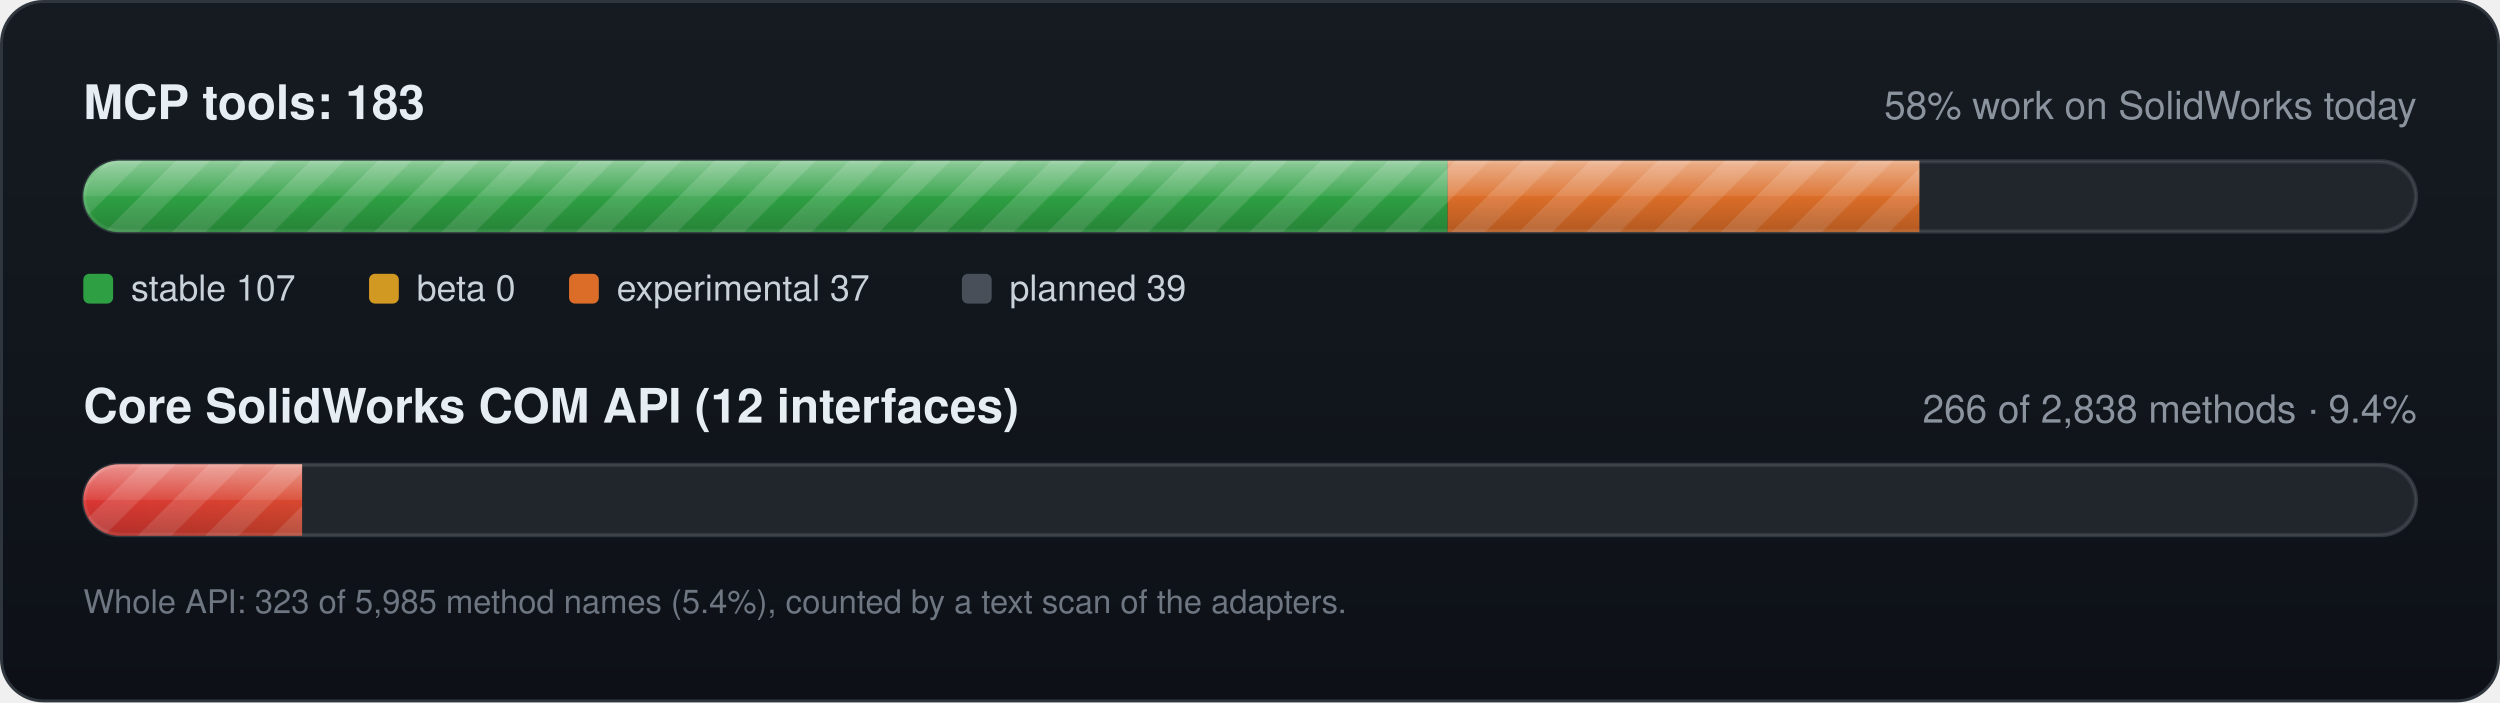
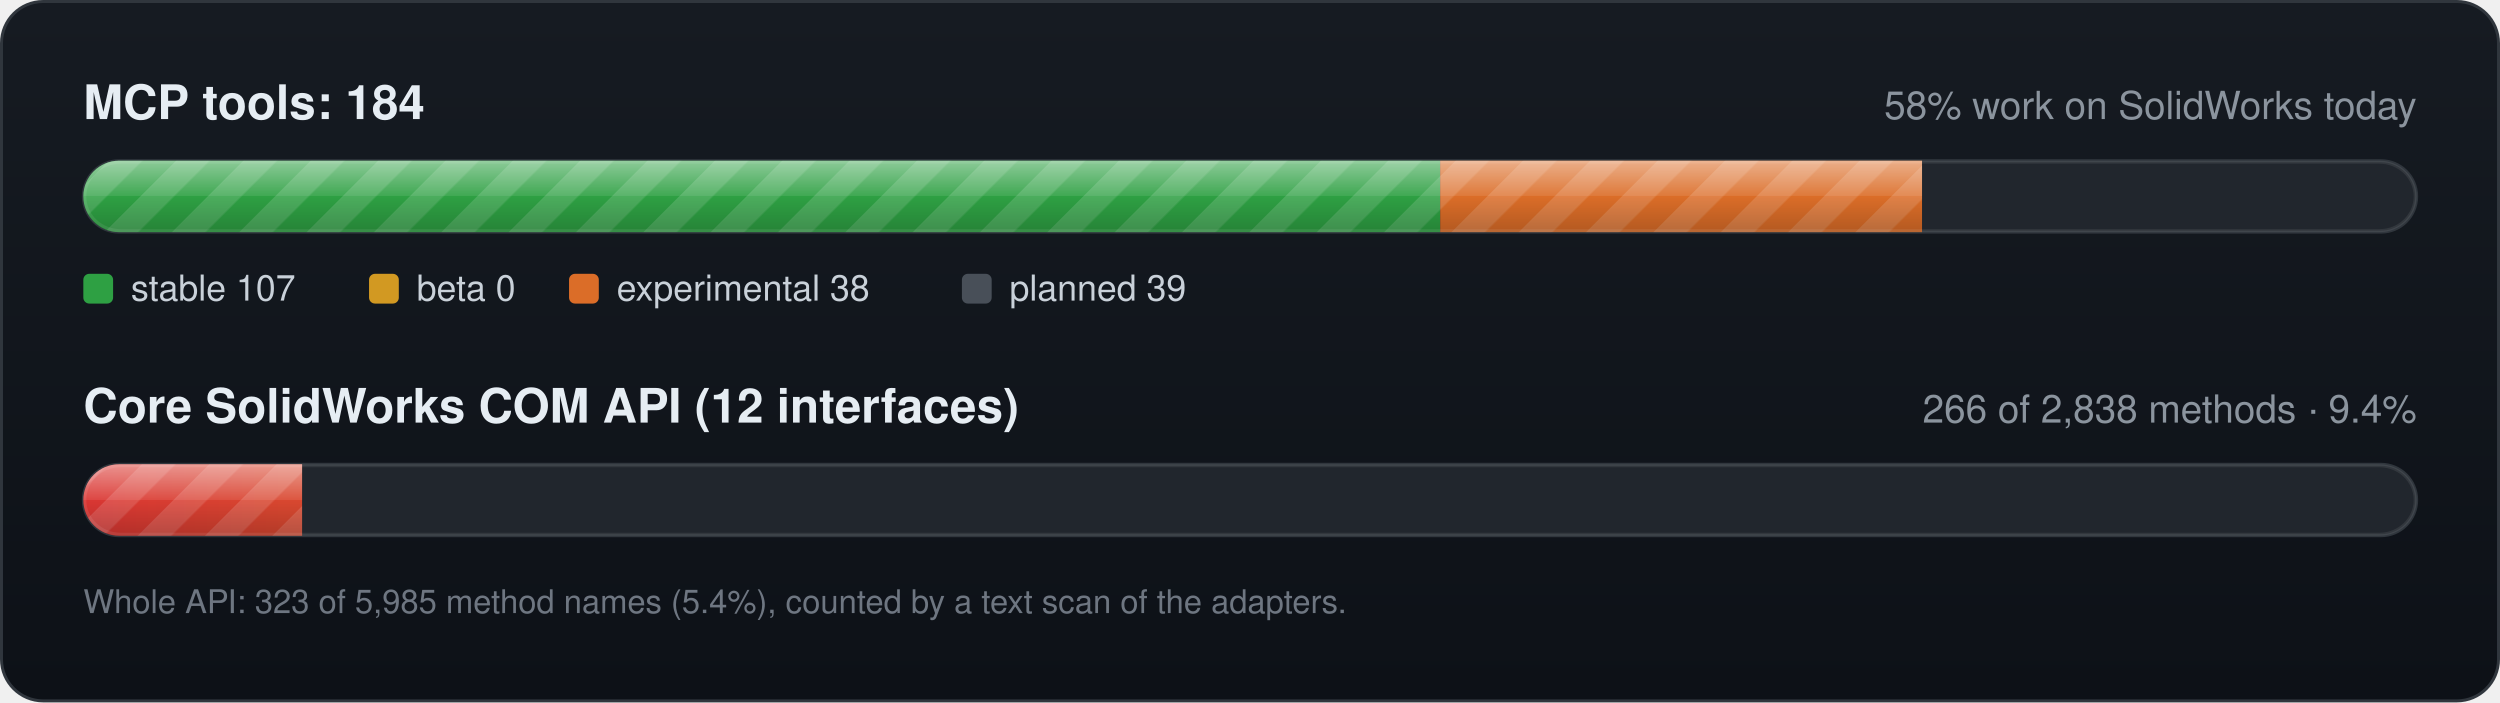
<svg xmlns="http://www.w3.org/2000/svg" width="840" height="236" viewBox="0 0 840 236" role="img" aria-label="Project progress">
  <defs>
    <linearGradient id="panel" x1="0" y1="0" x2="0" y2="1">
      <stop offset="0" stop-color="#161b22" />
      <stop offset="1" stop-color="#0d1117" />
    </linearGradient>
    <linearGradient id="gloss" x1="0" y1="0" x2="0" y2="1">
      <stop offset="0" stop-color="#fff" stop-opacity=".45" />
      <stop offset=".5" stop-color="#fff" stop-opacity=".08" />
      <stop offset=".5" stop-color="#000" stop-opacity="0" />
      <stop offset="1" stop-color="#000" stop-opacity=".18" />
    </linearGradient>
    <linearGradient id="heat" gradientUnits="userSpaceOnUse" x1="28" y1="0" x2="812" y2="0">
      <stop offset="0" stop-color="#da3633" />
      <stop offset=".5" stop-color="#d29922" />
      <stop offset="1" stop-color="#2ea043" />
    </linearGradient>
    <pattern id="stripes" width="16" height="16" patternUnits="userSpaceOnUse" patternTransform="rotate(45)">
      <rect width="8" height="16" fill="#fff" fill-opacity=".14" />
      <animateTransform attributeName="patternTransform" type="translate" additive="sum" from="0 0" to="16 0" dur="1.6s" repeatCount="indefinite" />
    </pattern>
    <clipPath id="track-tools">
      <rect x="28" y="54" width="784" height="24" rx="12.0" />
    </clipPath>
    <clipPath id="track-com">
      <rect x="28" y="156" width="784" height="24" rx="12.0" />
    </clipPath>
  </defs>
  <rect x=".5" y=".5" width="839" height="235" rx="14" fill="url(#panel)" stroke="#30363d" />
-   <text x="28" y="40" font-family="-apple-system,'Segoe UI',Helvetica,Arial,sans-serif" font-size="16" fill="#e6edf3" font-weight="600" text-anchor="start">MCP tools: 183</text>
+   <text x="28" y="40" font-family="-apple-system,'Segoe UI',Helvetica,Arial,sans-serif" font-size="16" fill="#e6edf3" font-weight="600" text-anchor="start">MCP tools: 184</text>
  <text x="812" y="40" font-family="-apple-system,'Segoe UI',Helvetica,Arial,sans-serif" font-size="13" fill="#8b949e" font-weight="400" text-anchor="end">58% work on SolidWorks today</text>
  <rect x="28" y="54" width="784" height="24" rx="12.0" fill="#21262d" stroke="#30363d" />
  <g clip-path="url(#track-tools)">
-     <rect x="28.0" y="54" width="458.4" height="24" fill="#2ea043" />
-     <rect x="486.4" y="54" width="0.0" height="24" fill="#d29922" />
-     <rect x="486.4" y="54" width="158.5" height="24" fill="#db6d28" />
-     <rect x="28" y="54" width="616.9" height="24" fill="url(#stripes)" />
-     <rect x="28" y="54" width="616.9" height="24" fill="url(#gloss)" />
+     <rect x="28.0" y="54" width="455.9" height="24" fill="#2ea043" />
+     <rect x="483.9" y="54" width="0.0" height="24" fill="#d29922" />
+     <rect x="483.9" y="54" width="161.9" height="24" fill="#db6d28" />
+     <rect x="28" y="54" width="617.8" height="24" fill="url(#stripes)" />
+     <rect x="28" y="54" width="617.8" height="24" fill="url(#gloss)" />
  </g>
  <rect x="28.5" y="54.5" width="783" height="23" rx="12.0" fill="none" stroke="#fff" stroke-opacity=".08" />
  <rect x="28" y="92" width="10" height="10" rx="2" fill="#2ea043" />
  <text x="44" y="101" font-family="-apple-system,'Segoe UI',Helvetica,Arial,sans-serif" font-size="12" fill="#c9d1d9" font-weight="400" text-anchor="start">stable 107</text>
  <rect x="124" y="92" width="10" height="10" rx="2" fill="#d29922" />
  <text x="140" y="101" font-family="-apple-system,'Segoe UI',Helvetica,Arial,sans-serif" font-size="12" fill="#c9d1d9" font-weight="400" text-anchor="start">beta 0</text>
  <rect x="191.2" y="92" width="10" height="10" rx="2" fill="#db6d28" />
-   <text x="207.2" y="101" font-family="-apple-system,'Segoe UI',Helvetica,Arial,sans-serif" font-size="12" fill="#c9d1d9" font-weight="400" text-anchor="start">experimental 37</text>
+   <text x="207.2" y="101" font-family="-apple-system,'Segoe UI',Helvetica,Arial,sans-serif" font-size="12" fill="#c9d1d9" font-weight="400" text-anchor="start">experimental 38</text>
  <rect x="323.2" y="92" width="10" height="10" rx="2" fill="#484f58" />
  <text x="339.2" y="101" font-family="-apple-system,'Segoe UI',Helvetica,Arial,sans-serif" font-size="12" fill="#c9d1d9" font-weight="400" text-anchor="start">planned 39</text>
  <text x="28" y="142" font-family="-apple-system,'Segoe UI',Helvetica,Arial,sans-serif" font-size="16" fill="#e6edf3" font-weight="600" text-anchor="start">Core SolidWorks COM API (12 interfaces)</text>
  <text x="812" y="142" font-family="-apple-system,'Segoe UI',Helvetica,Arial,sans-serif" font-size="13" fill="#8b949e" font-weight="400" text-anchor="end">266 of 2,838 methods · 9.4%</text>
  <rect x="28" y="156" width="784" height="24" rx="12.0" fill="#21262d" stroke="#30363d" />
  <g clip-path="url(#track-com)">
    <rect x="28.0" y="156" width="73.5" height="24" fill="url(#heat)" />
    <rect x="28" y="156" width="73.5" height="24" fill="url(#stripes)" />
    <rect x="28" y="156" width="73.5" height="24" fill="url(#gloss)" />
  </g>
  <rect x="28.5" y="156.5" width="783" height="23" rx="12.0" fill="none" stroke="#fff" stroke-opacity=".08" />
  <text x="28" y="206" font-family="-apple-system,'Segoe UI',Helvetica,Arial,sans-serif" font-size="11" fill="#6e7681" font-weight="400" text-anchor="start">Whole API: 323 of 5,985 method names (5.4%), counted by a text scan of the adapters.</text>
</svg>
